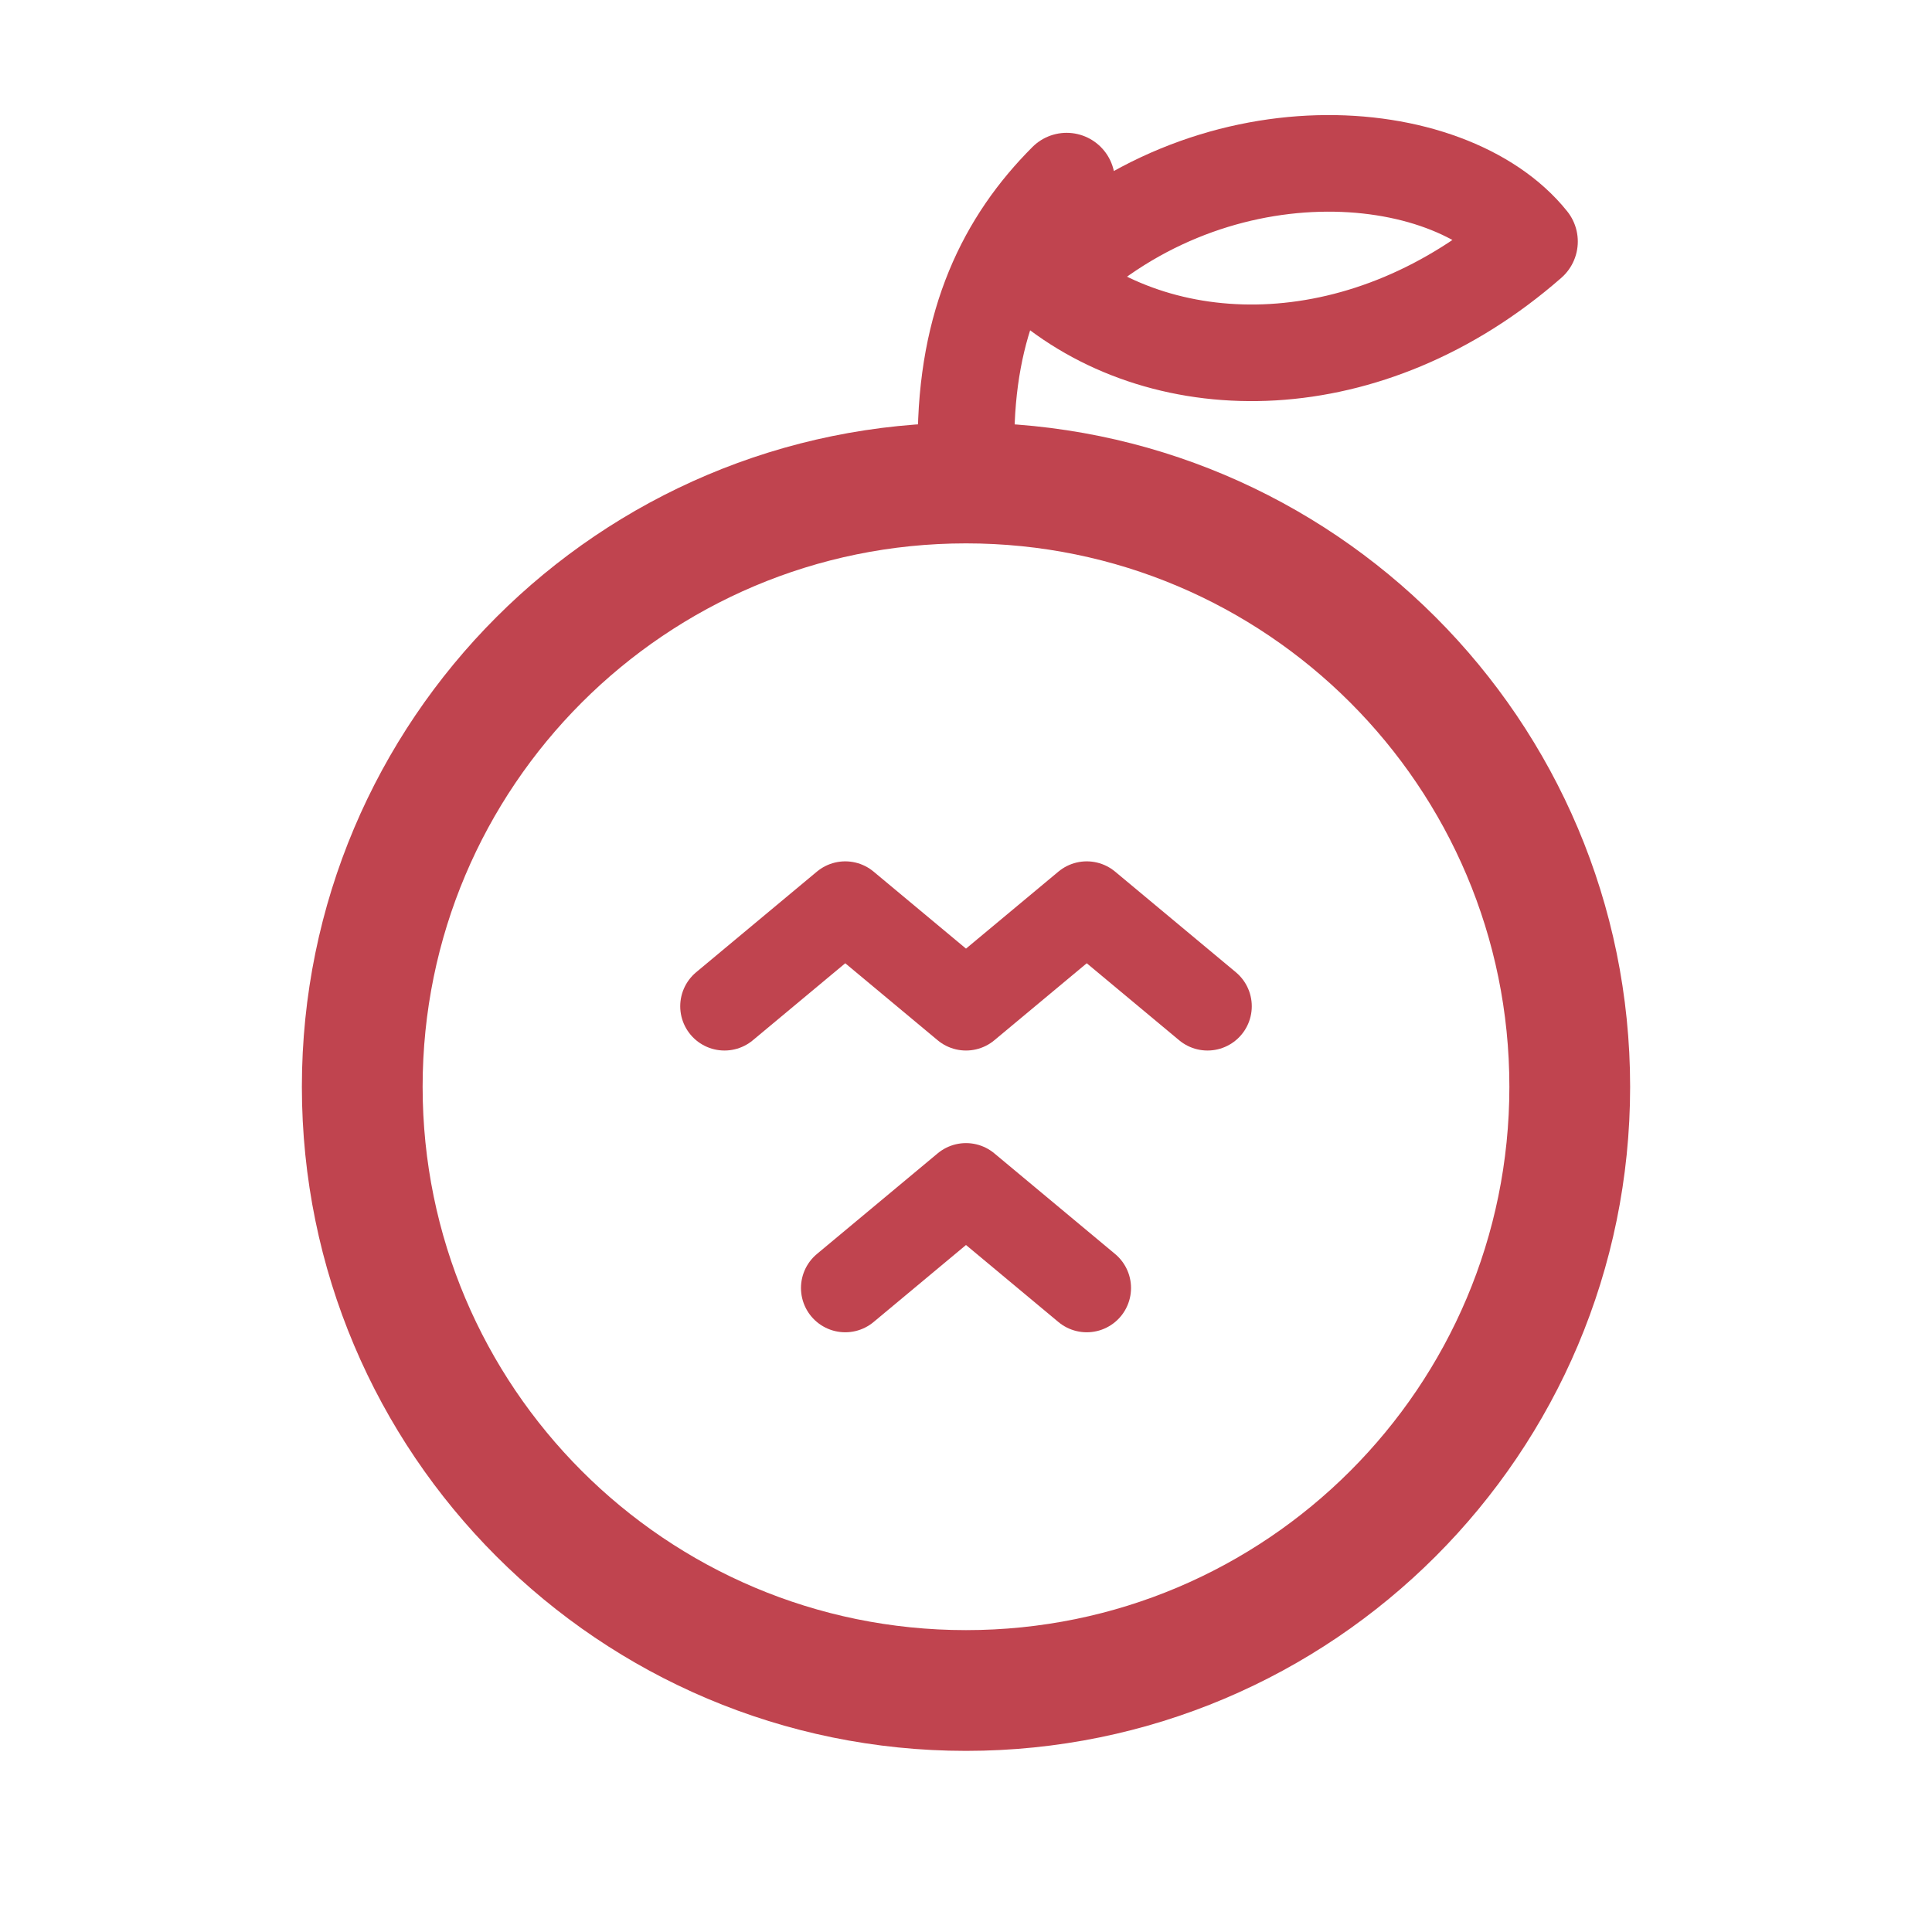
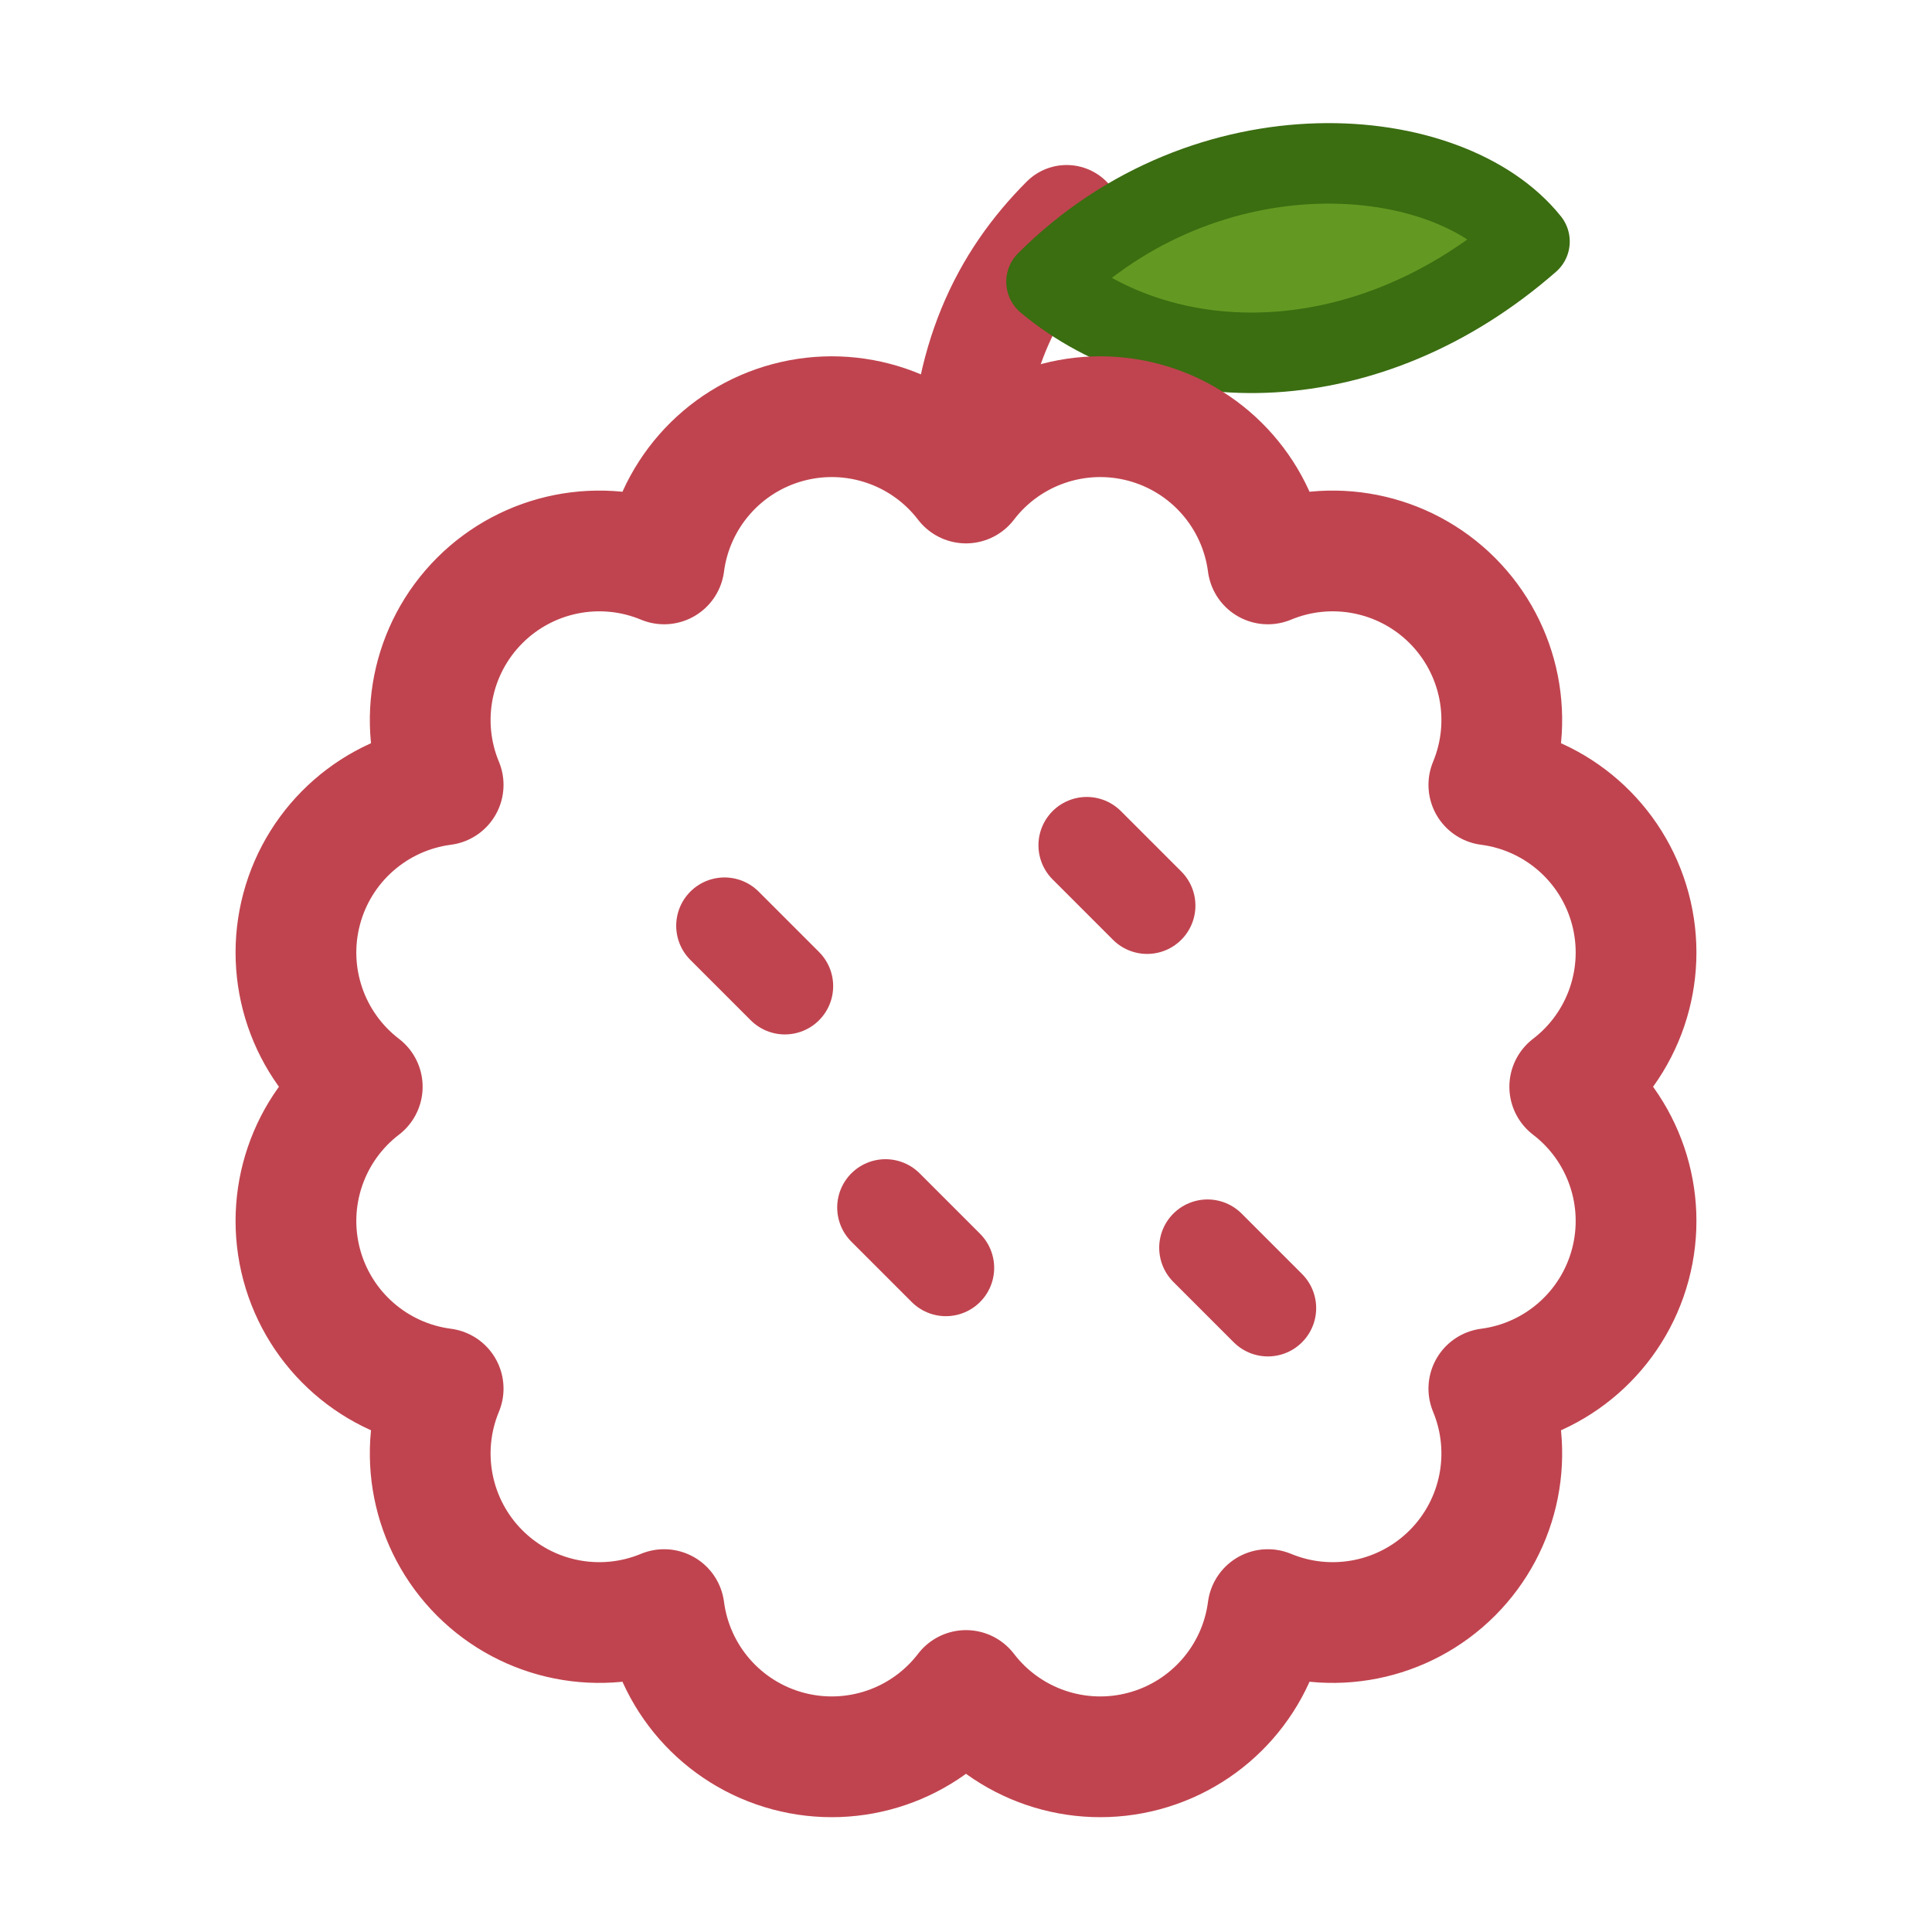
<svg xmlns="http://www.w3.org/2000/svg" viewBox="0 0 48 48" fill="none" stroke="#c0444f" stroke-linecap="round" stroke-linejoin="round">
-   <path d="M24 11c0-3 1-5 2.5-6.5" stroke-width="2.4" />
-   <path d="M26 7c4-4 10-3.5 12-1-4 3.5-9 3.5-12 1Z" stroke-width="2.4" />
-   <circle cx="24" cy="27" r="15" stroke-width="3" />
-   <path d="M18 25l3-2.5 3 2.5M24 25l3-2.5 3 2.5M21 32l3-2.5 3 2.5" stroke-width="2.2" />
+   <path d="M24 12c0-3 1-5 2.5-6.5" stroke-width="2.8" />
+   <path d="M26 7c4-4 10-3.5 12-1-4 3.5-9 3.5-12 1Z" fill="#639922" stroke="#3b6d11" stroke-width="2" />
+   <path d="M39 27A4.2 4.2 0 0 1 36.99 34.5A4.2 4.2 0 0 1 31.5 39.99A4.2 4.2 0 0 1 24 42A4.2 4.2 0 0 1 16.5 39.99A4.2 4.2 0 0 1 11.01 34.5A4.2 4.2 0 0 1 9 27A4.2 4.2 0 0 1 11.01 19.5A4.2 4.2 0 0 1 16.5 14.01A4.2 4.2 0 0 1 24 12A4.2 4.2 0 0 1 31.5 14.01A4.2 4.2 0 0 1 36.99 19.5A4.2 4.2 0 0 1 39 27Z" stroke-width="3" />
+   <path d="M18 23l1.5 1.5M27 21l1.5 1.5M22 30l1.5 1.5M30 31l1.5 1.5" stroke-width="2.4" />
</svg>
